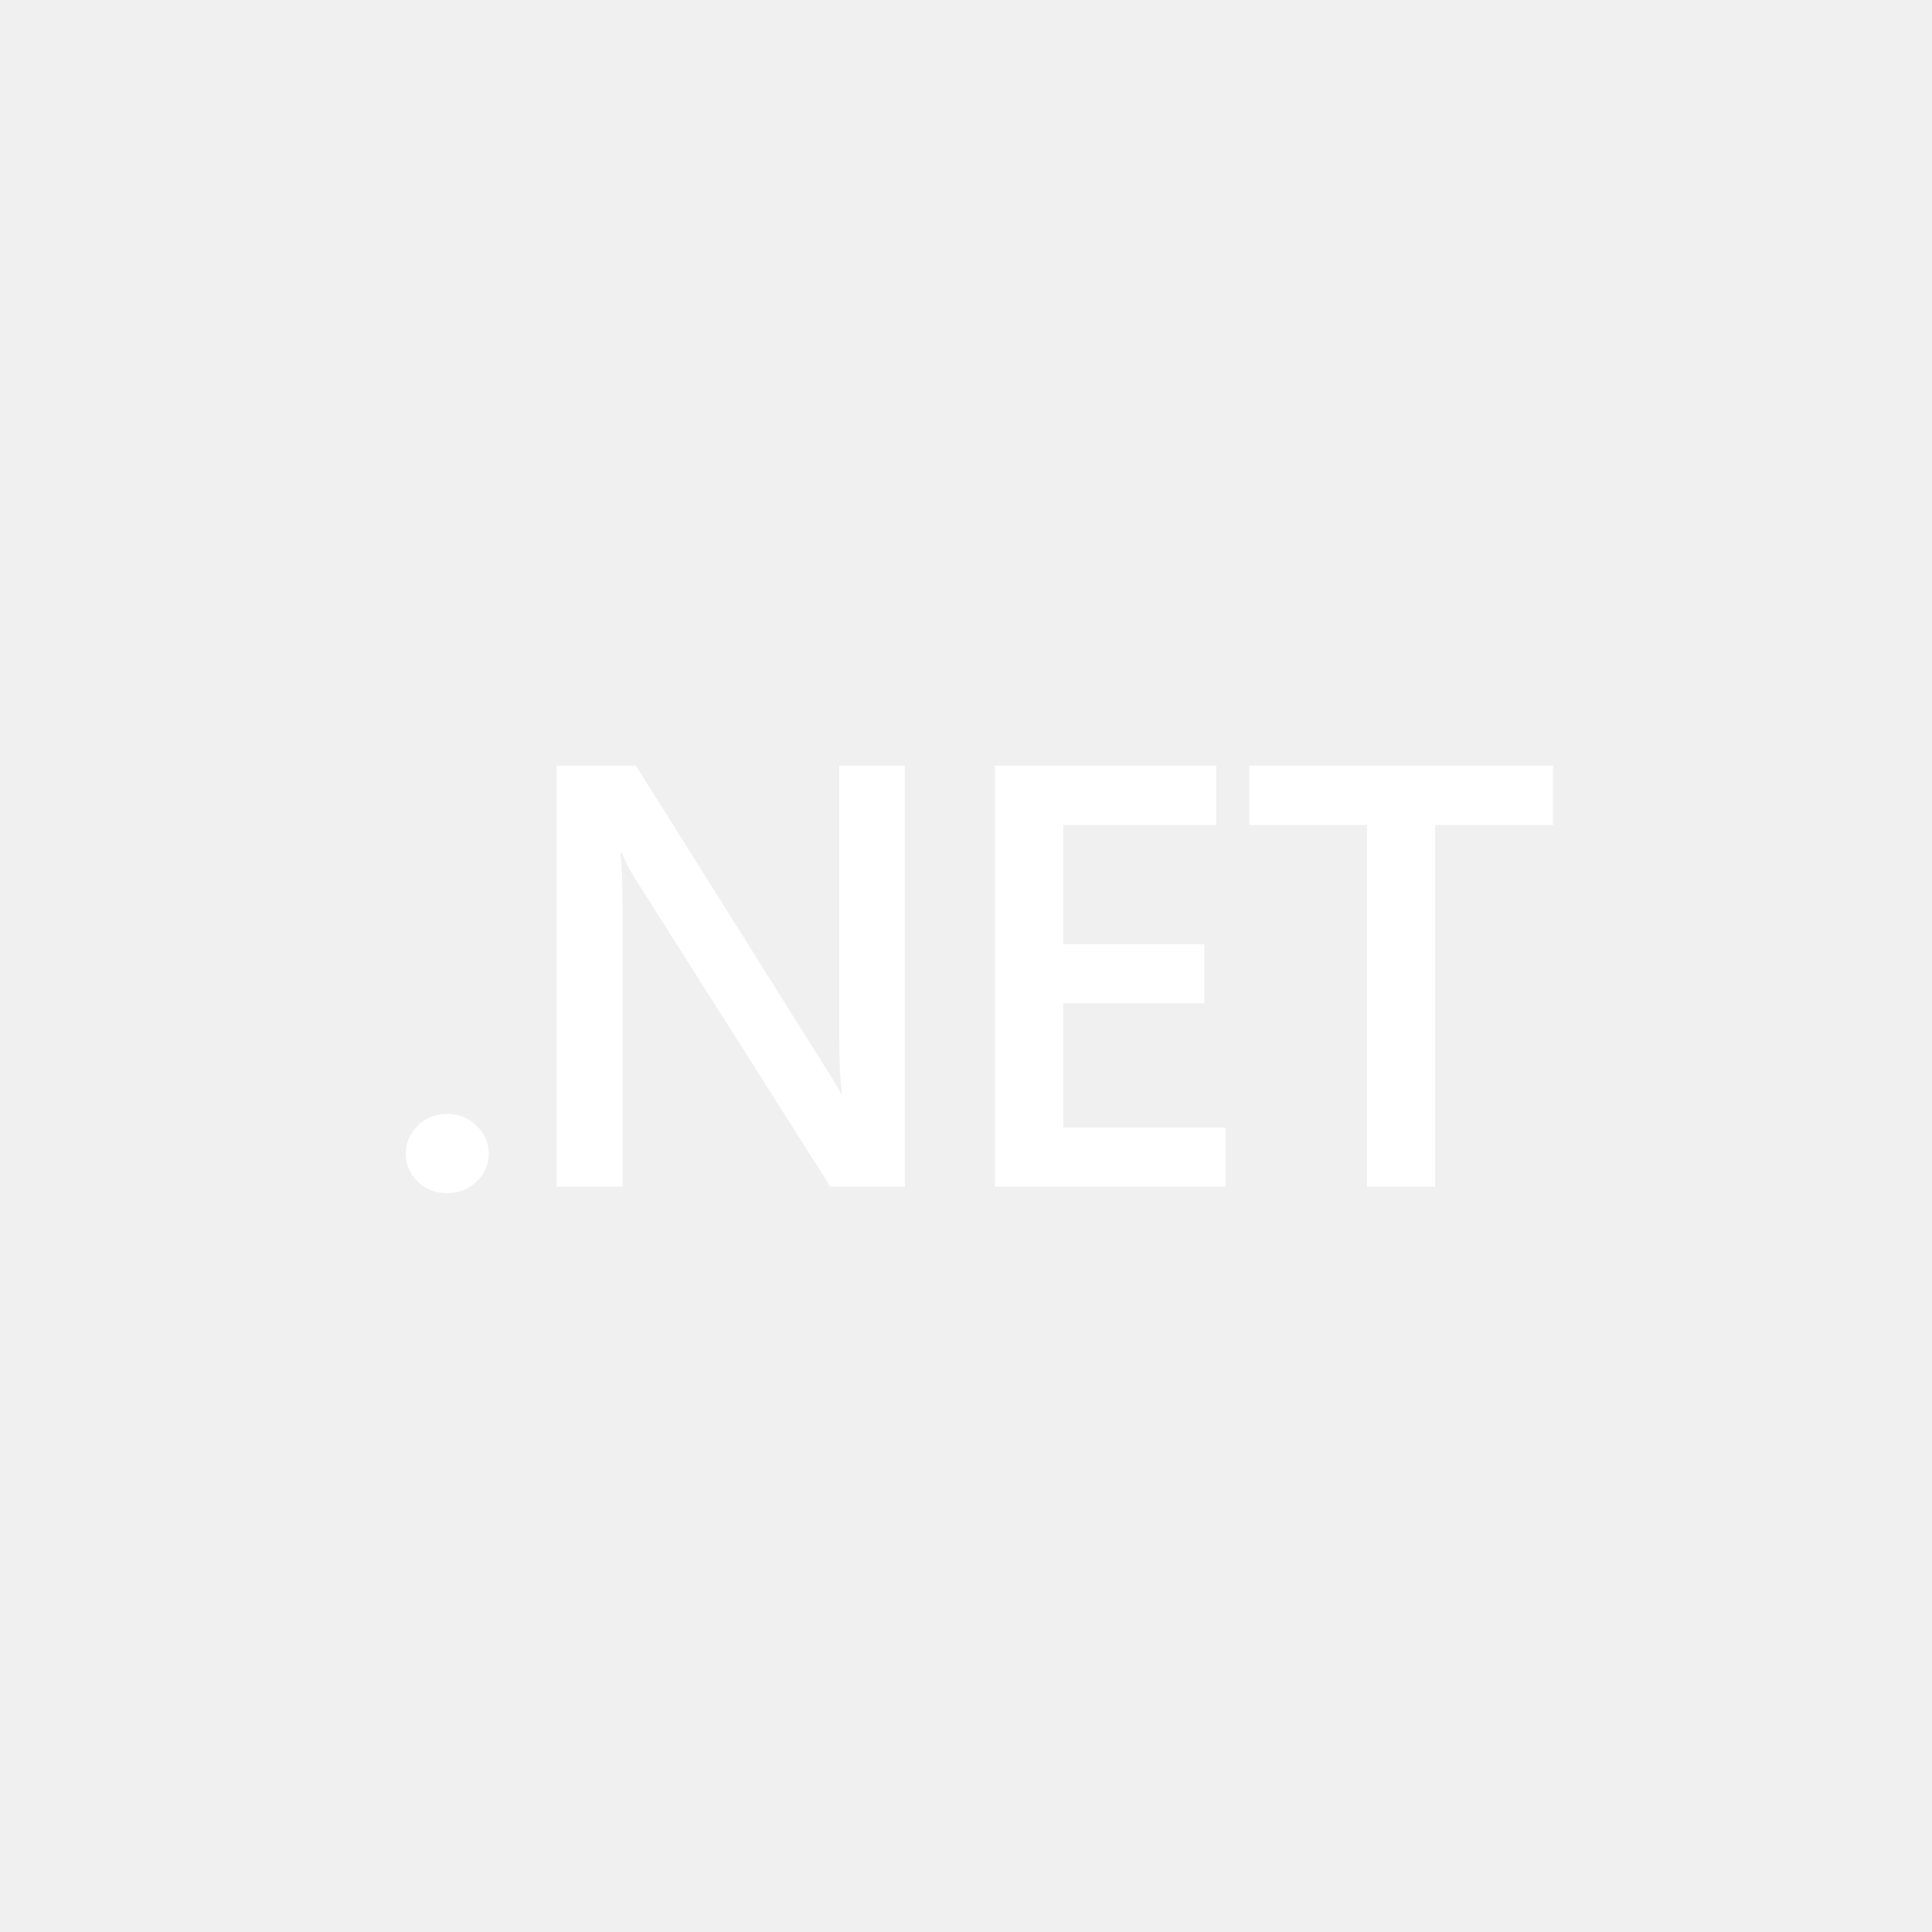
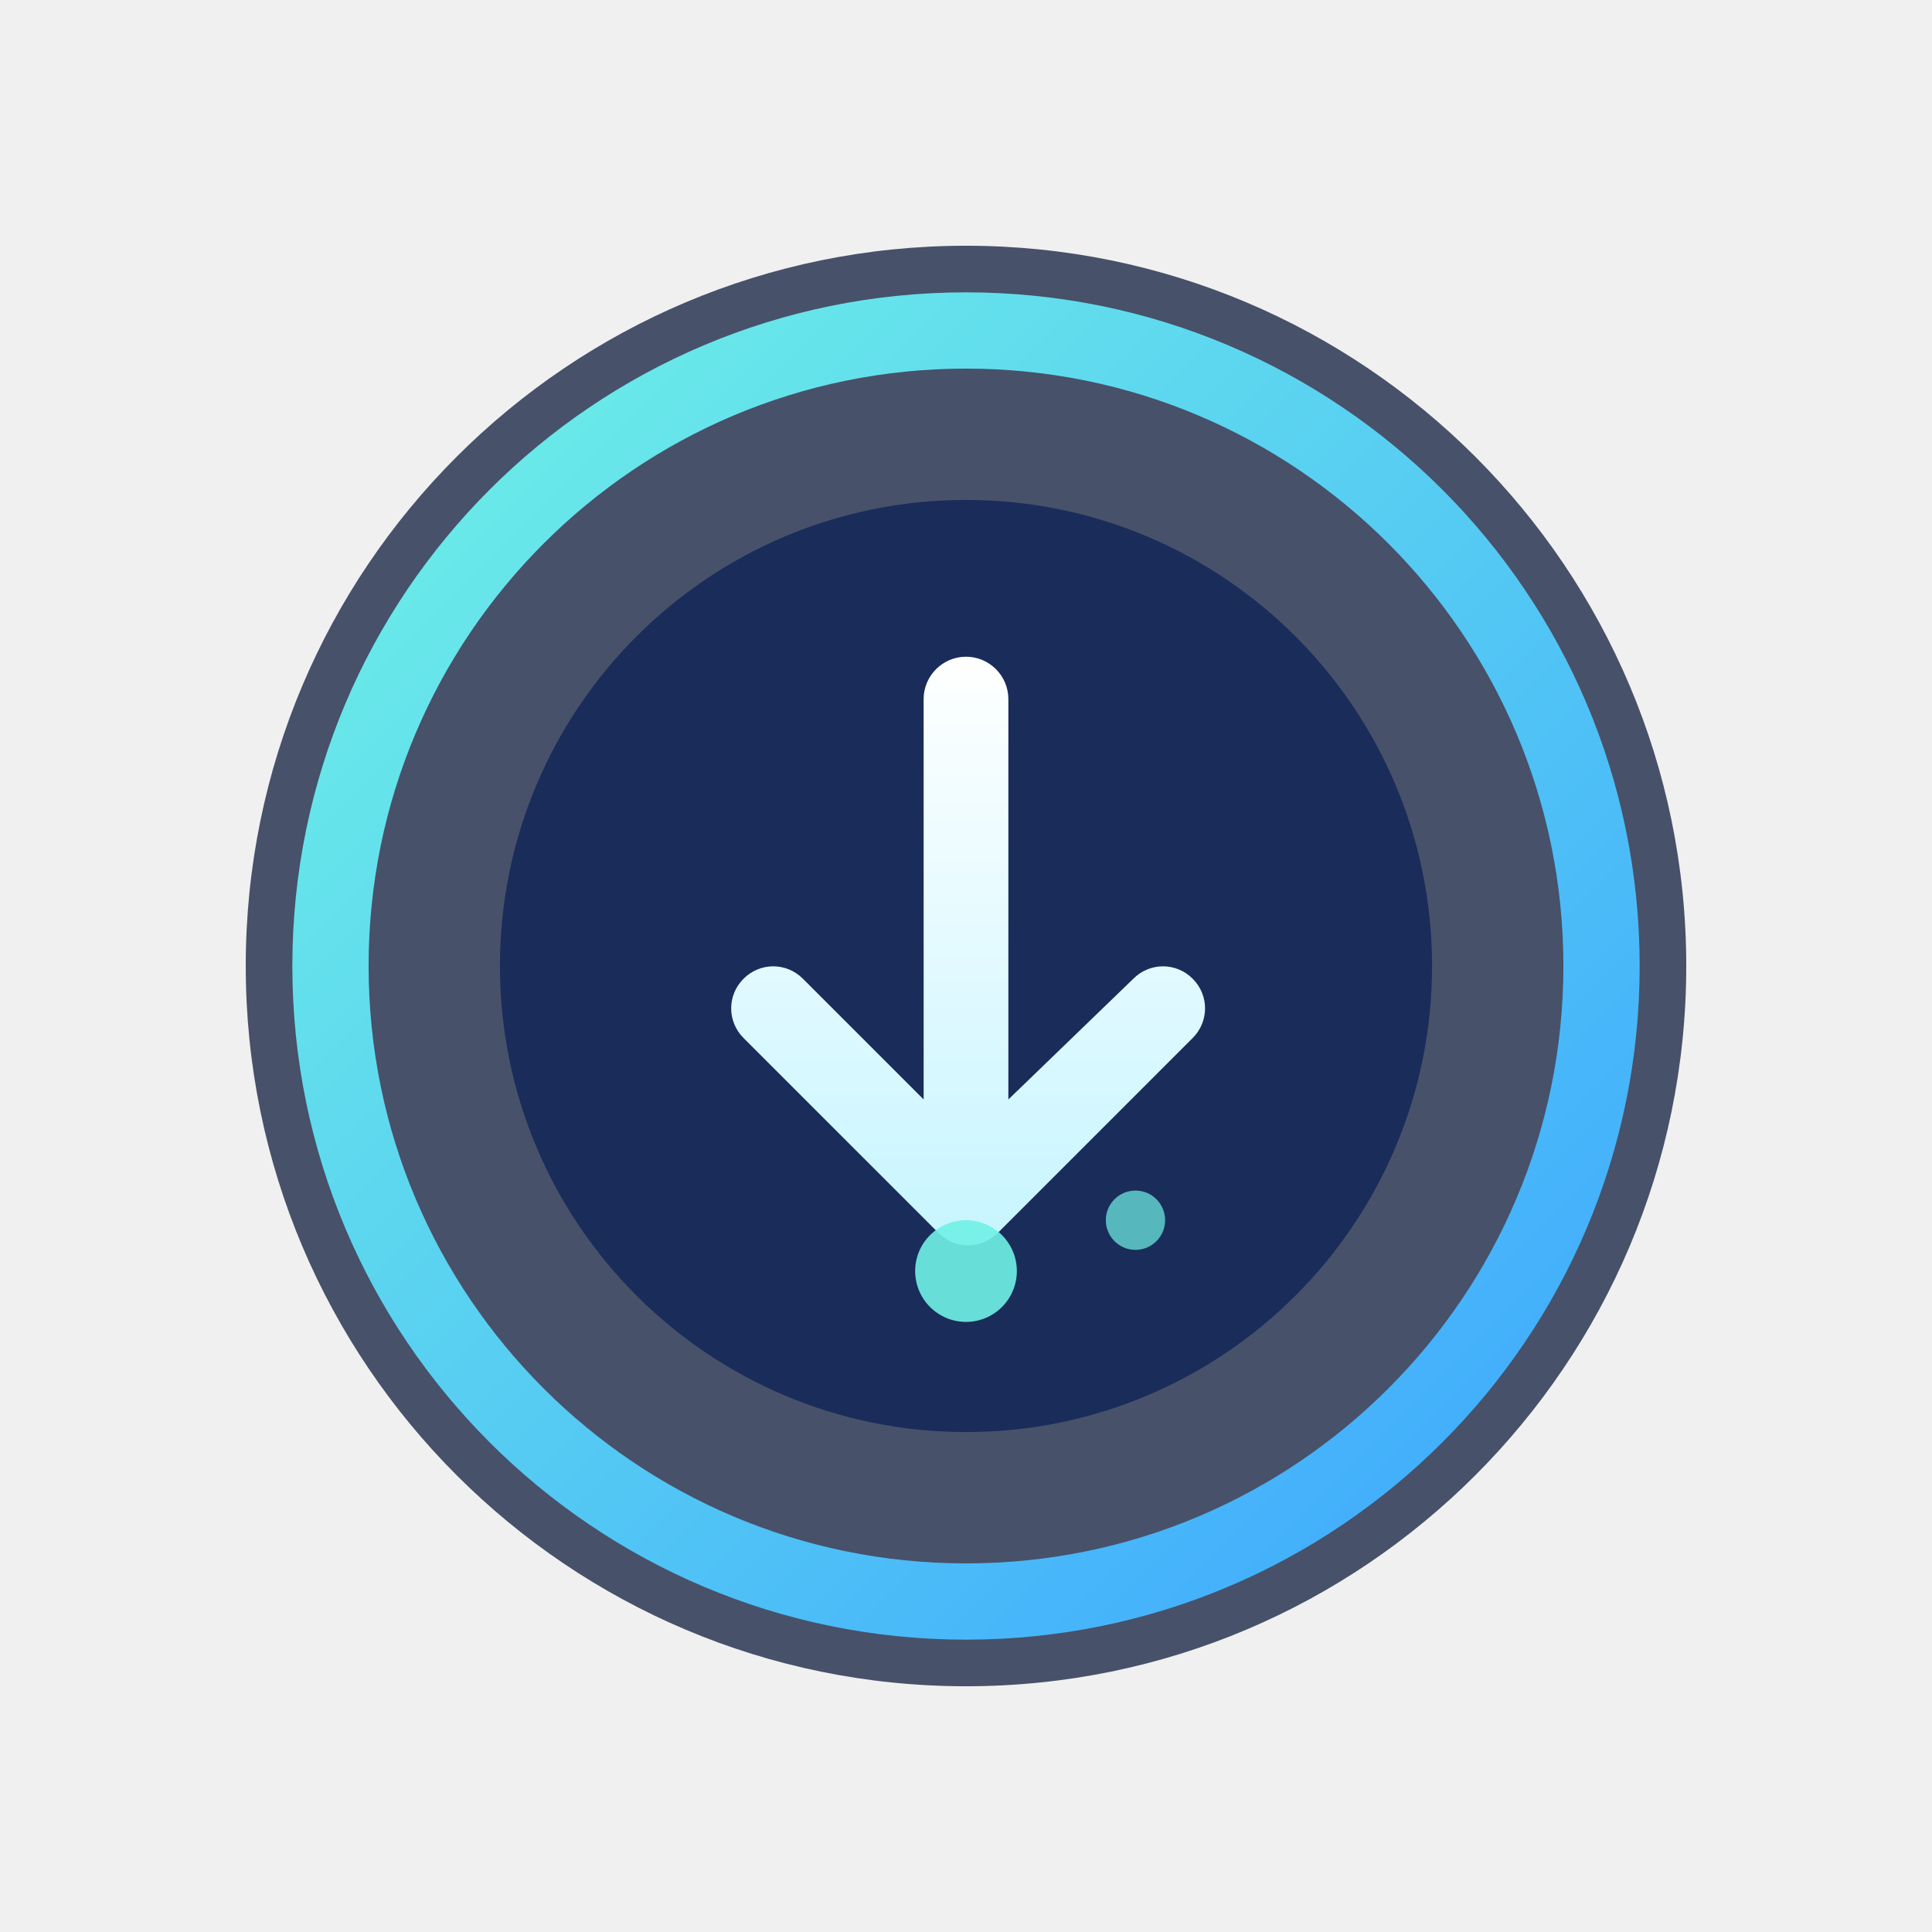
- <svg xmlns="http://www.w3.org/2000/svg" width="456" height="456" viewBox="0 0 456 456" version="1.1" xml:space="preserve" style="fill-rule:evenodd;clip-rule:evenodd;stroke-linejoin:round;stroke-miterlimit:2;">
-   <path d="m 105.5,281.609 c -2.703,0 -5.001,-0.9 -6.893,-2.702 -1.892,-1.848 -2.838,-4.042 -2.838,-6.582 0,-2.587 0.946,-4.804 2.838,-6.652 1.892,-1.848 4.19,-2.772 6.893,-2.772 2.748,0 5.068,0.924 6.96,2.772 1.937,1.848 2.906,4.064 2.906,6.652 0,2.54 -0.968,4.734 -2.906,6.582 -1.892,1.802 -4.212,2.702 -6.96,2.702 z" style="fill:#ffffff;fill-rule:nonzero;stroke-width:0.838" />
-   <path d="M 213.561,280.084 H 195.99 L 149.7,207.054 c -1.171,-1.848 -2.14,-3.765 -2.906,-5.751 h -0.406 c 0.361,2.125 0.541,6.675 0.541,13.65 v 65.132 h -15.543 v -99.36 h 18.719 l 44.737,71.298 c 1.892,2.957 3.109,4.989 3.649,6.098 h 0.27 c -0.45,-2.632 -0.676,-7.09 -0.676,-13.373 v -64.023 h 15.476 z" style="fill:#ffffff;fill-rule:nonzero;stroke-width:0.838" />
-   <path d="m 289.251,280.084 h -54.401 v -99.36 h 52.238 v 13.997 h -36.154 v 28.131 h 33.316 v 13.927 h -33.316 v 29.378 h 38.316 z" style="fill:#ffffff;fill-rule:nonzero;stroke-width:0.838" />
-   <path d="M 366.565,194.721 H 338.722 v 85.363 h -16.084 v -85.363 h -27.775 v -13.997 h 71.701 z" style="fill:#ffffff;fill-rule:nonzero;stroke-width:0.838" />
+ <svg xmlns="http://www.w3.org/2000/svg" width="456" height="456" viewBox="0 0 456 456" version="1.1">
+   <defs>
+     <linearGradient id="ring" x1="0%" y1="0%" x2="100%" y2="100%">
+       <stop offset="0%" stop-color="#6FF2E6" />
+       <stop offset="100%" stop-color="#3DA6FF" />
+     </linearGradient>
+     <linearGradient id="arrow" x1="0%" y1="0%" x2="0%" y2="100%">
+       <stop offset="0%" stop-color="#FFFFFF" />
+       <stop offset="100%" stop-color="#C7F5FF" />
+     </linearGradient>
+   </defs>
+   <g transform="translate(40 40)">
+     <circle cx="188" cy="188" r="170" fill="#0F1C3D" opacity="0.75" />
+     <circle cx="188" cy="188" r="150" fill="none" stroke="url(#ring)" stroke-width="18" />
+     <circle cx="188" cy="188" r="110" fill="#122657" opacity="0.85" />
+     <path d="M188 115c-5.5 0-10 4.5-10 10v94.5l-28.5-28.5c-3.9-3.9-10.1-3.9-14 0s-3.9 10.1 0 14l46 46c3.9 3.9 10.1 3.9 14 0l46-46c3.9-3.9 3.9-10.1 0-14s-10.1-3.9-14 0L198 219.5V125c0-5.5-4.5-10-10-10z" fill="url(#arrow)" />
+     <circle cx="188" cy="260" r="12" fill="#6FF2E6" opacity="0.9" />
+     <circle cx="228" cy="248" r="7" fill="#6FF2E6" opacity="0.7" />
+   </g>
</svg>
